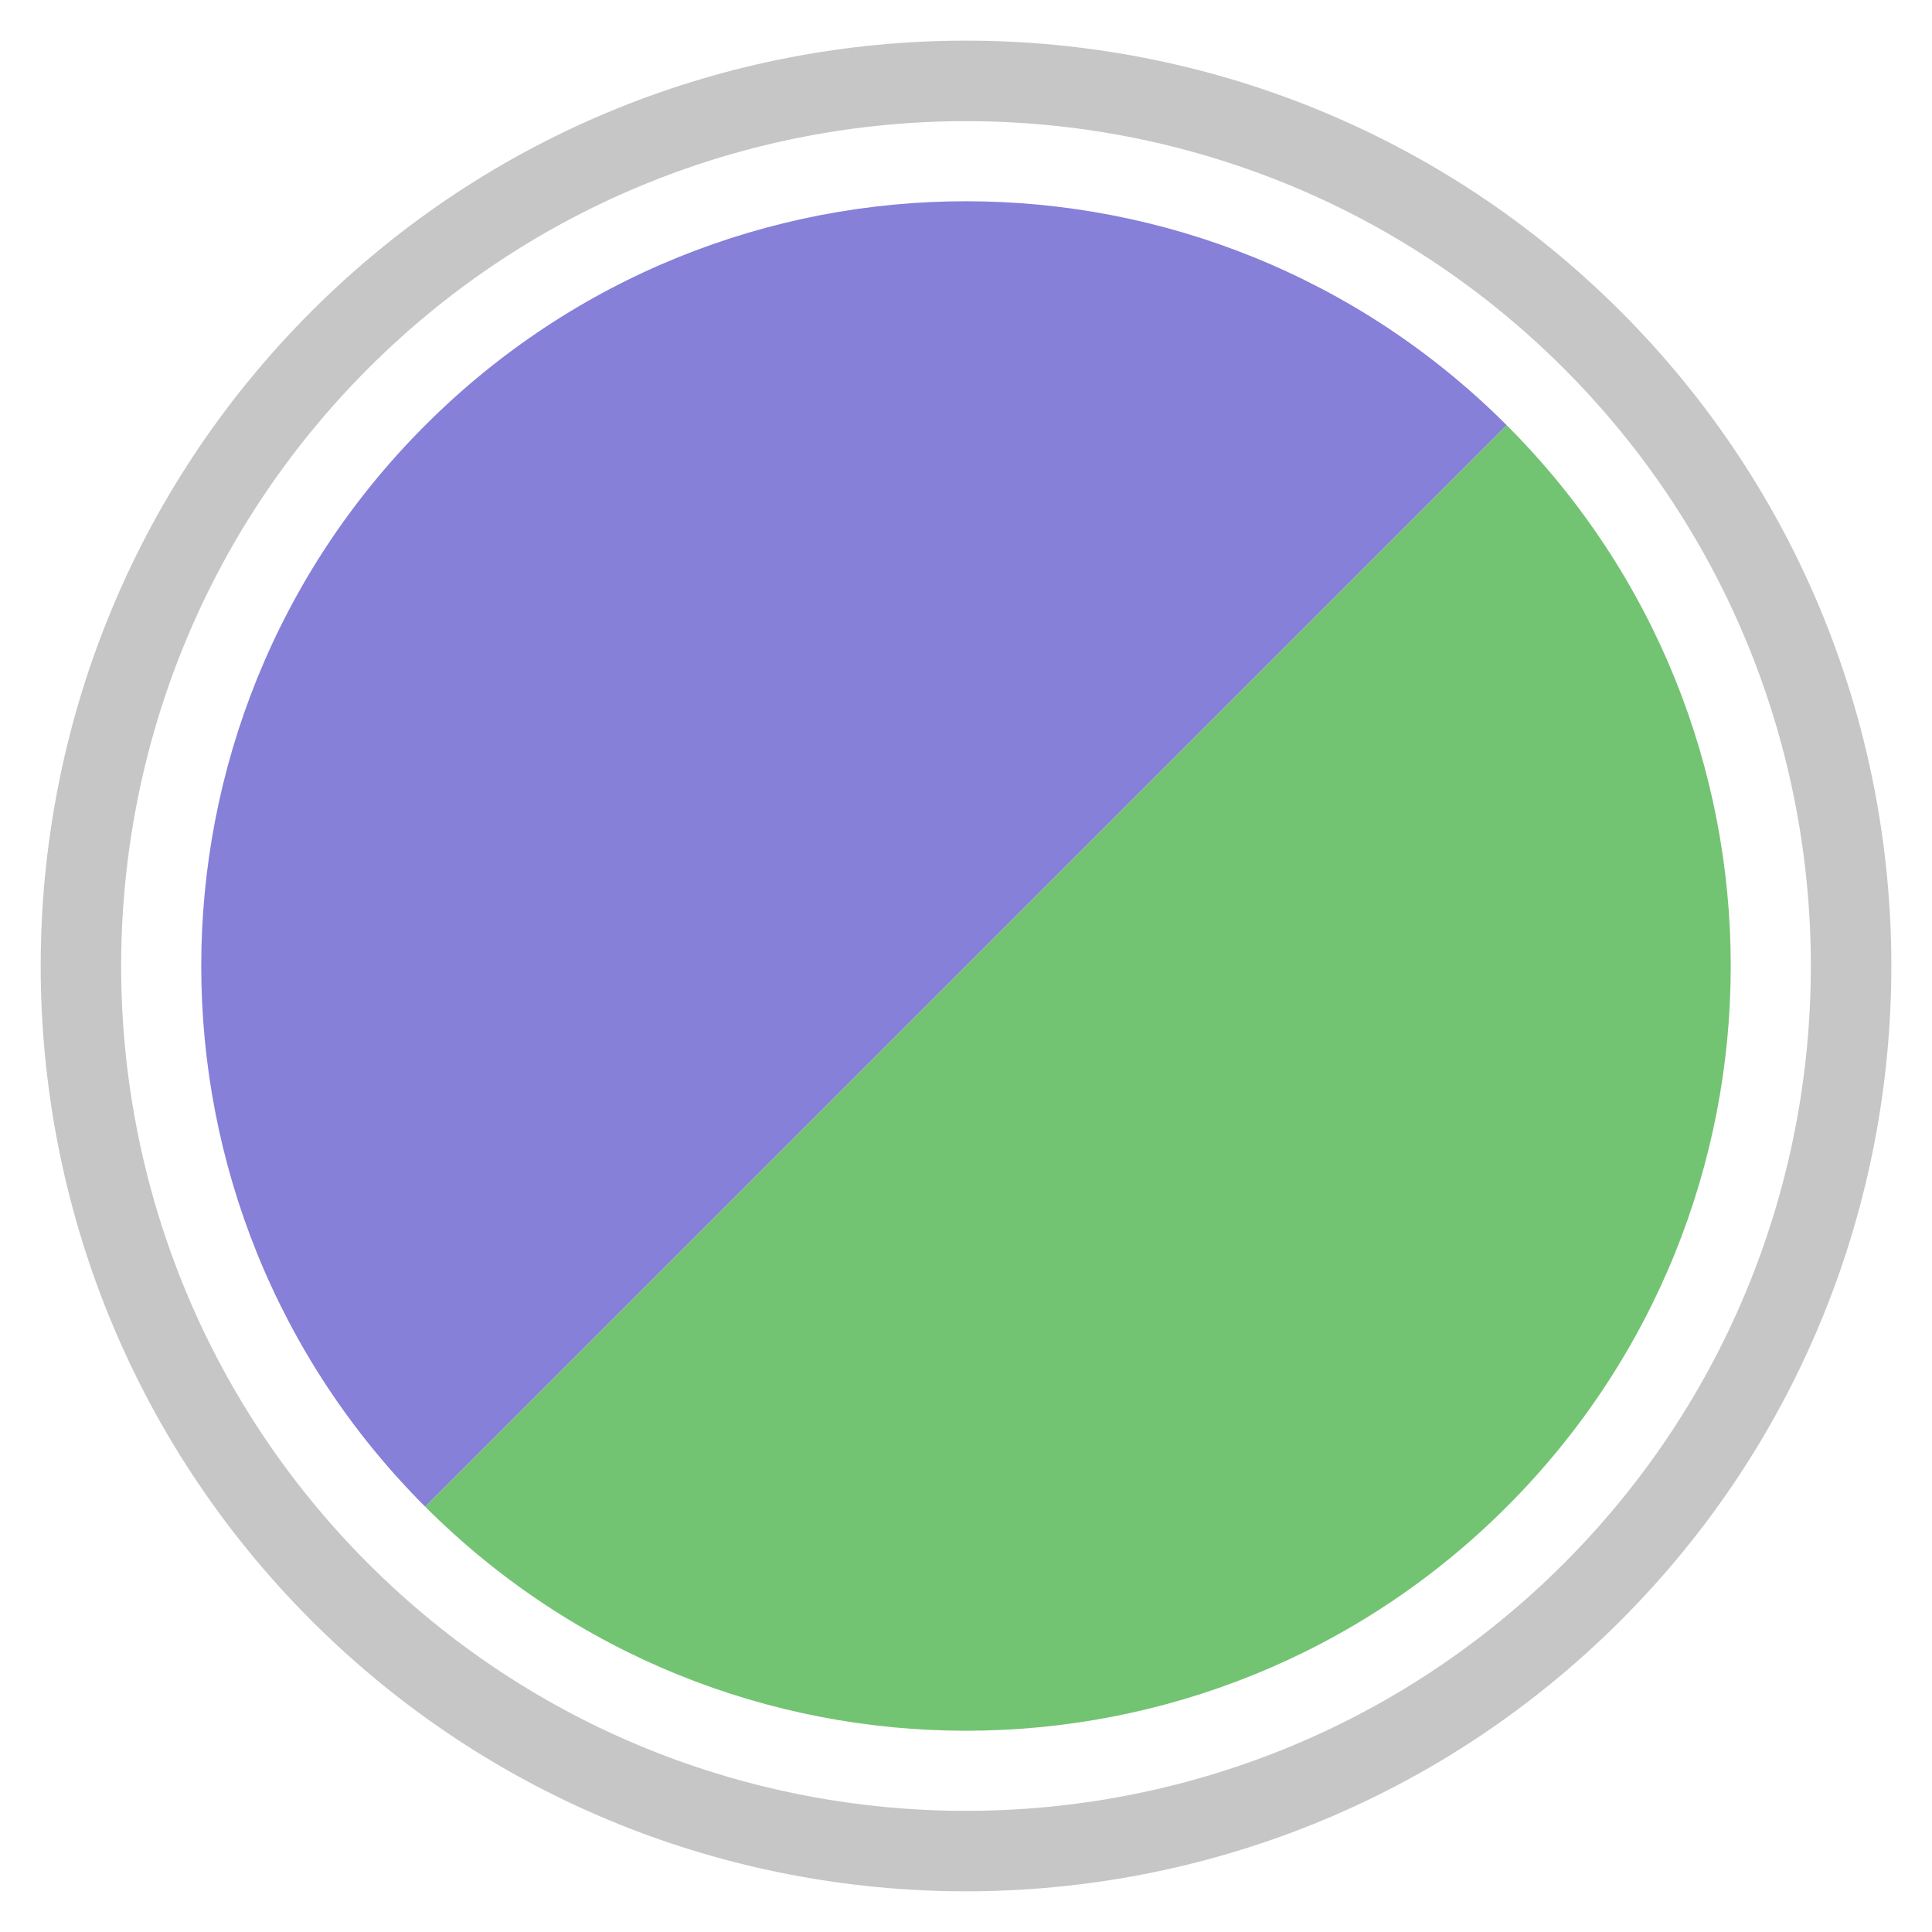
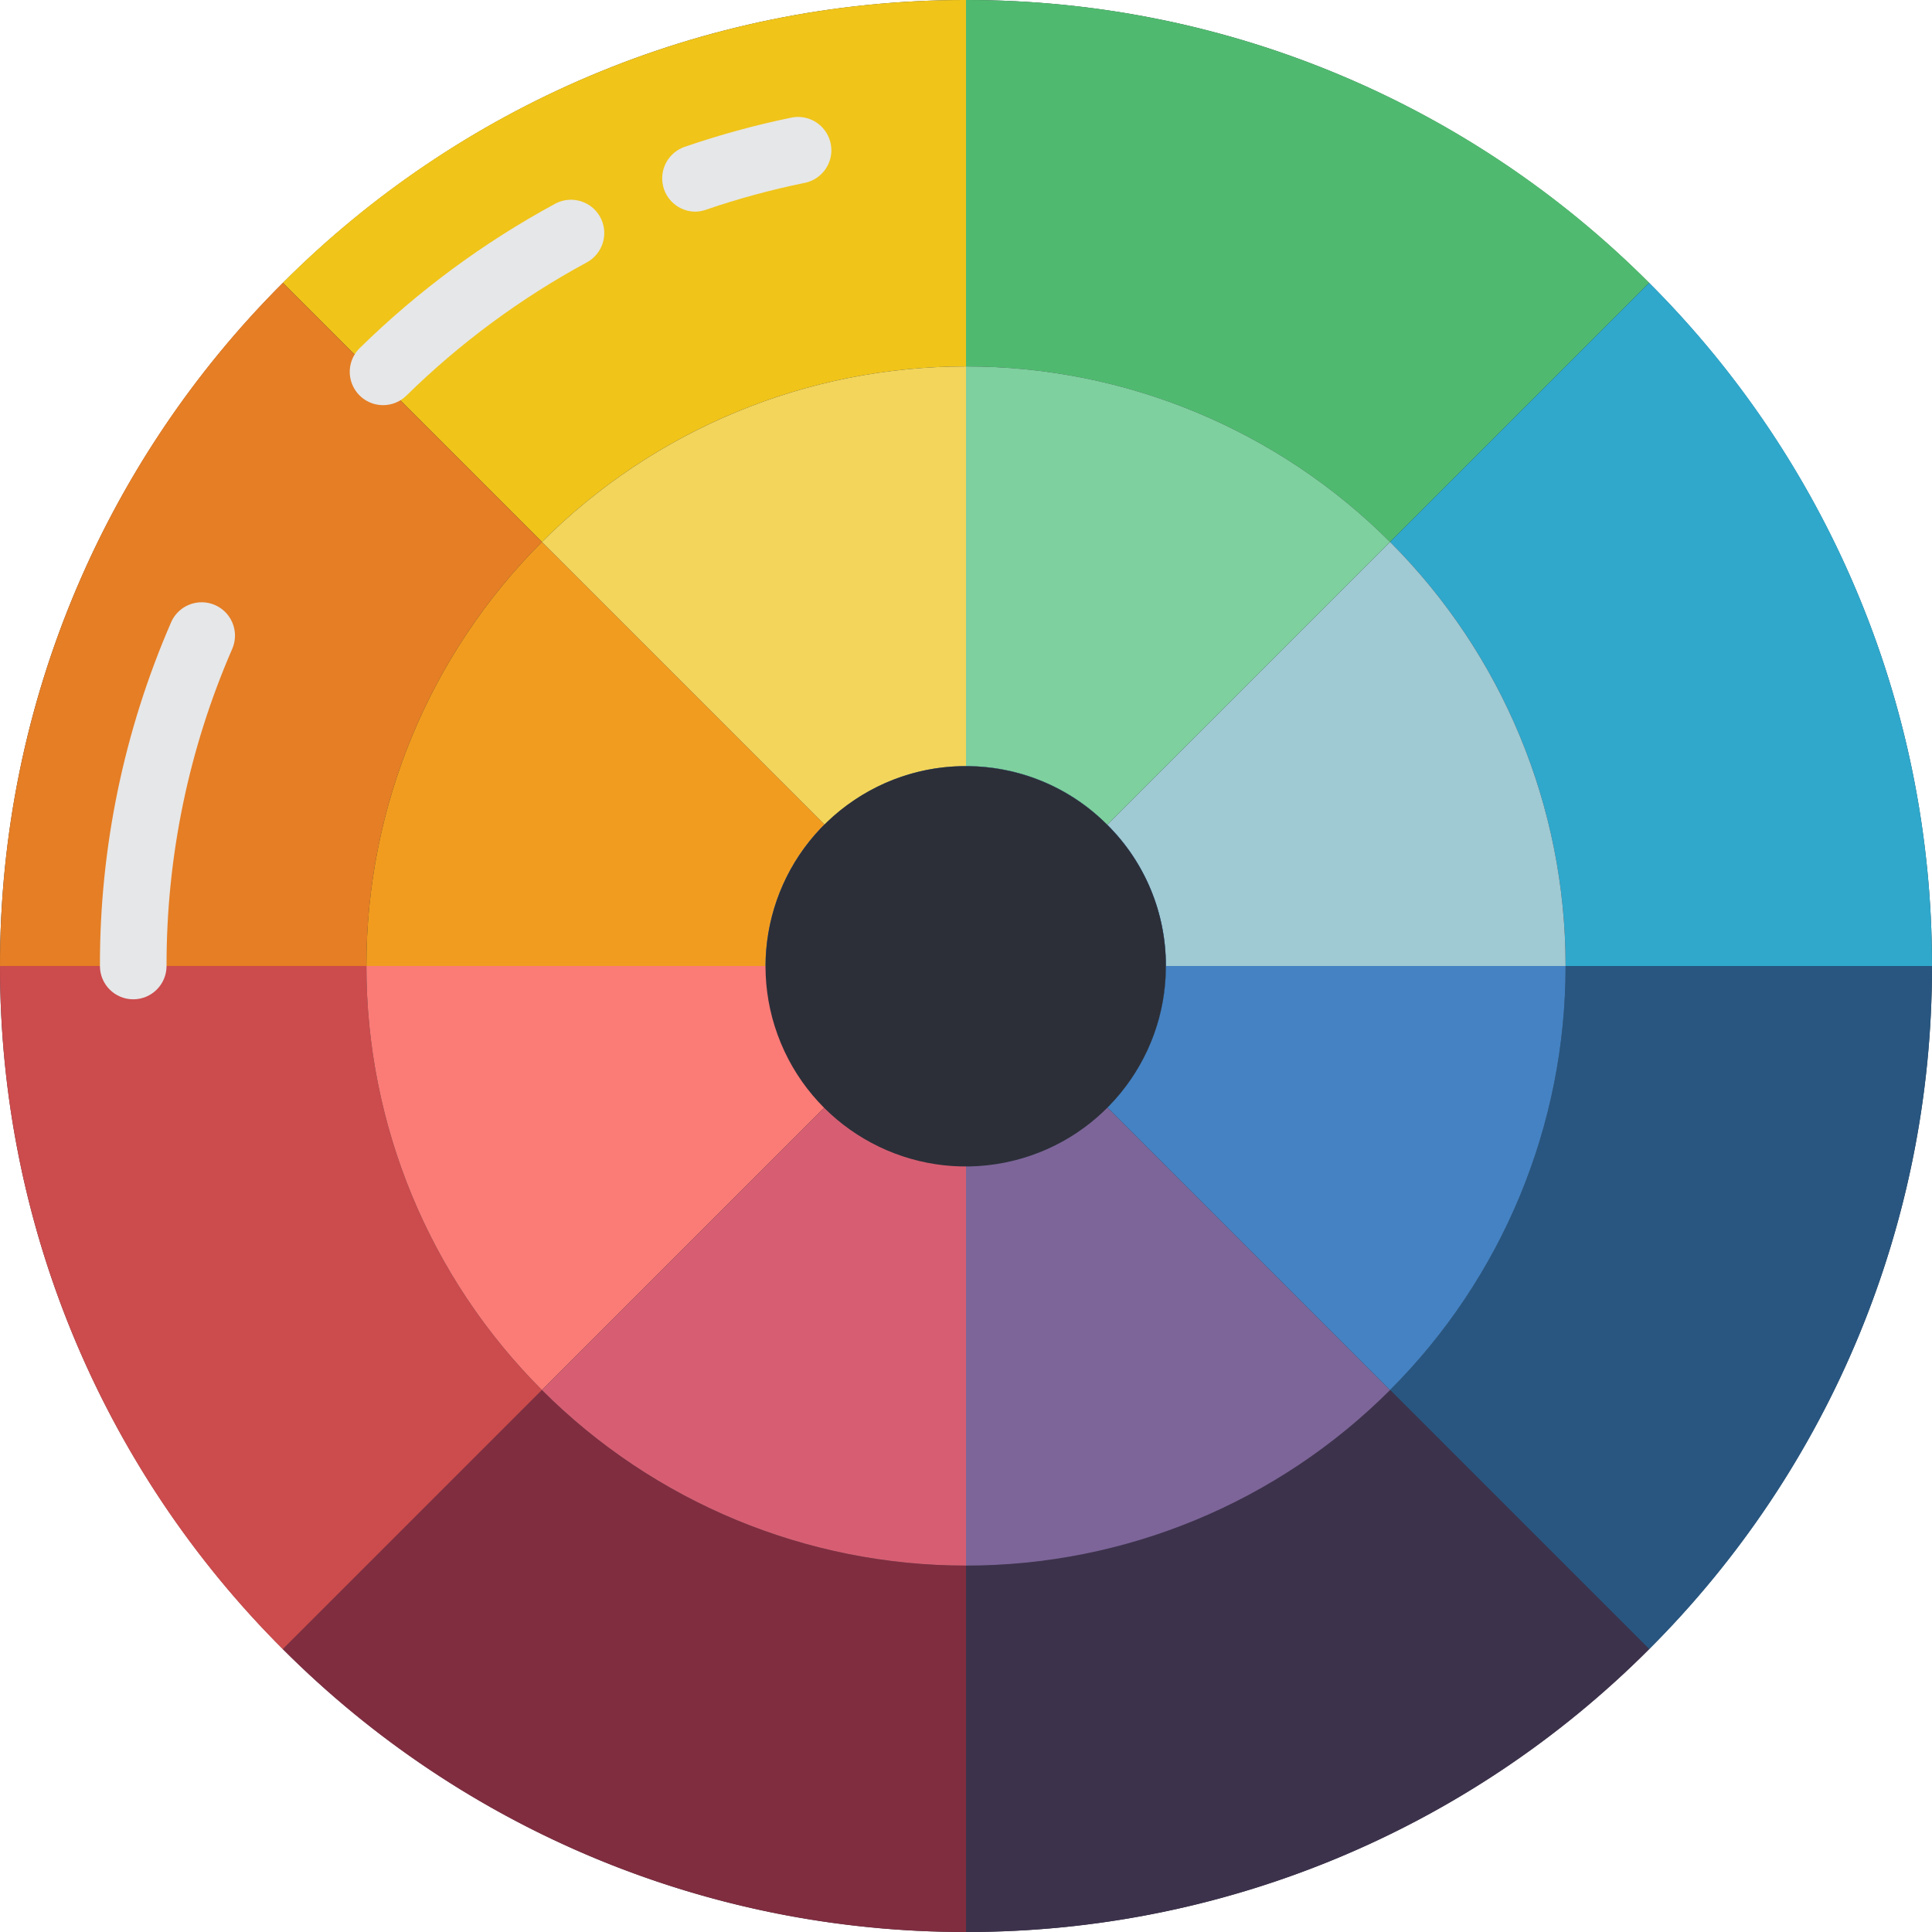
- <svg xmlns="http://www.w3.org/2000/svg" x="0px" y="0px" width="48px" height="48px" viewBox="0 0 48 48">
-   <g transform="translate(0, 0)">
-     <path fill="#C6C6C6" d="M7.737,40.263c-8.968-8.968-8.968-23.559,0-32.527s23.559-8.968,32.527,0  s8.968,23.559,0,32.527S16.704,49.231,7.737,40.263z M38.849,9.151c-8.188-8.188-21.51-8.188-29.698,0  s-8.188,21.51,0,29.698s21.51,8.188,29.698,0S47.037,17.339,38.849,9.151z" />
-     <path fill="#8680D8" d="M10.565,10.565c-7.42,7.42-7.42,19.45,0,26.87l26.87-26.87  C30.015,3.145,17.985,3.145,10.565,10.565z" />
-     <path fill="#72C472" d="M37.435,37.435c7.42-7.42,7.42-19.45,0-26.87L10.565,37.435  C17.985,44.855,30.015,44.855,37.435,37.435z" />
+ <svg xmlns="http://www.w3.org/2000/svg" height="58" viewBox="0 0 58 58" width="58">
+   <g fill="none">
+     <circle cx="29" cy="29" fill="#2c2f38" r="29" />
+     <path d="m29-0v11c-4.775-.003-9.355 1.893-12.73 5.27l-7.78-7.78c5.434-5.447 12.816-8.502 20.51-8.49z" fill="#f0c419" />
+     <path d="m49.51 8.49-7.78 7.78c-3.375-3.377-7.955-5.273-12.73-5.27v-11c7.694-.012 15.076 3.043 20.51 8.49z" fill="#4fba6f" />
+     <path d="m58 29h-11c.003-4.775-1.893-9.355-5.27-12.73l7.78-7.78c5.447 5.434 8.502 12.816 8.49 20.51z" fill="#2fa8cc" />
+     <path d="m58 29c.012 7.694-3.043 15.076-8.49 20.51l-7.78-7.78c3.377-3.375 5.273-7.955 5.27-12.73z" fill="#285680" />
+     <path d="m49.51 49.51c-5.434 5.447-12.816 8.502-20.51 8.49v-11c4.775.003 9.355-1.893 12.73-5.27z" fill="#3d324c" />
+     <path d="m29 47v11c-7.694.012-15.076-3.043-20.51-8.49l7.78-7.78c3.375 3.377 7.955 5.273 12.73 5.27z" fill="#802d40" />
+     <path d="m16.27 41.73-7.78 7.78c-5.447-5.434-8.502-12.816-8.49-20.51h11c-.003 4.775 1.893 9.355 5.27 12.73z" fill="#cc4b4c" />
+     <path d="m16.27 16.27c-3.377 3.375-5.273 7.955-5.27 12.73h-11c-.012-7.694 3.043-15.076 8.49-20.51z" fill="#e57e25" />
+     <path d="m35 29c.004 2.868-2.018 5.339-4.83 5.901-2.812.563-5.629-.94-6.729-3.588-1.099-2.648-.174-5.705 2.21-7.299s5.562-1.282 7.589.746c1.131 1.121 1.765 2.648 1.76 4.24z" fill="#4482c3" />
+     <g fill="#e6e7e8">
+       <path d="m20.877 6.354c-.488-.001-.904-.354-.984-.835-.08-.481.198-.95.659-1.11 1.041-.358 2.104-.65 3.182-.873.354-.081.724.036.967.306s.321.65.203.993c-.118.343-.412.596-.77.66-.995.204-1.976.471-2.937.8-.103.037-.211.057-.32.059z" />
+       <path d="m11.5 12.163c-.406-0-.772-.246-.926-.622-.154-.376-.064-.808.226-1.092 1.743-1.711 3.717-3.169 5.865-4.332.314-.17.696-.159 1.0.028.304.187.486.523.475.88-.01.357-.21.682-.524.852-1.983 1.074-3.806 2.42-5.416 4-.187.184-.438.287-.7.286z" />
+       <path d="m4 30c-.552 0-1-.448-1-1-.007-3.55.721-7.063 2.137-10.319.143-.328.45-.554.805-.594.355-.04.705.112.917.4s.255.667.112.994c-1.306 3.003-1.977 6.244-1.971 9.519 0 .552-.448 1-1 1z" />
+     </g>
+     <path d="m47 29h-12c.005-1.592-.629-3.119-1.76-4.24l8.49-8.49c3.377 3.375 5.273 7.955 5.27 12.73z" fill="#9fc9d3" />
+     <path d="m24.76 24.76c-1.131 1.121-1.765 2.648-1.76 4.24h-12c-.003-4.775 1.893-9.355 5.27-12.73z" fill="#f29c1f" />
+     <path d="m35 29c.004 2.868-2.018 5.339-4.83 5.901-2.812.563-5.629-.94-6.729-3.588-1.099-2.648-.174-5.705 2.21-7.299s5.562-1.282 7.589.746c1.131 1.121 1.765 2.648 1.76 4.24z" fill="#4482c3" />
+     <path d="m29 11v12c-1.592-.005-3.119.629-4.24 1.76l-8.49-8.49c3.375-3.377 7.955-5.273 12.73-5.27z" fill="#f3d55b" />
+     <path d="m24.76 33.24-8.49 8.49c-3.377-3.375-5.273-7.955-5.27-12.73h12c-.005 1.592.629 3.119 1.76 4.24z" fill="#fb7b76" />
+     <path d="m29 35v12c-4.775.003-9.355-1.893-12.73-5.27l8.49-8.49c1.121 1.131 2.648 1.765 4.24 1.76z" fill="#d75e72" />
+     <path d="m41.73 41.73c-3.375 3.377-7.955 5.273-12.73 5.27v-12c1.592.005 3.119-.629 4.24-1.76z" fill="#7d6599" />
+     <path d="m47 29c.003 4.775-1.893 9.355-5.27 12.73l-8.49-8.49c1.131-1.121 1.765-2.648 1.76-4.24z" fill="#4482c3" />
+     <path d="m41.73 16.27-8.49 8.49c-1.121-1.131-2.648-1.765-4.24-1.76v-12c4.775-.003 9.355 1.893 12.73 5.27z" fill="#7ed09e" />
+     <path d="m35 29c.004 2.868-2.018 5.339-4.83 5.901-2.812.563-5.629-.94-6.729-3.588-1.099-2.648-.174-5.705 2.21-7.299s5.562-1.282 7.589.746c1.131 1.121 1.765 2.648 1.76 4.24z" fill="#2c2f38" />
  </g>
</svg>
